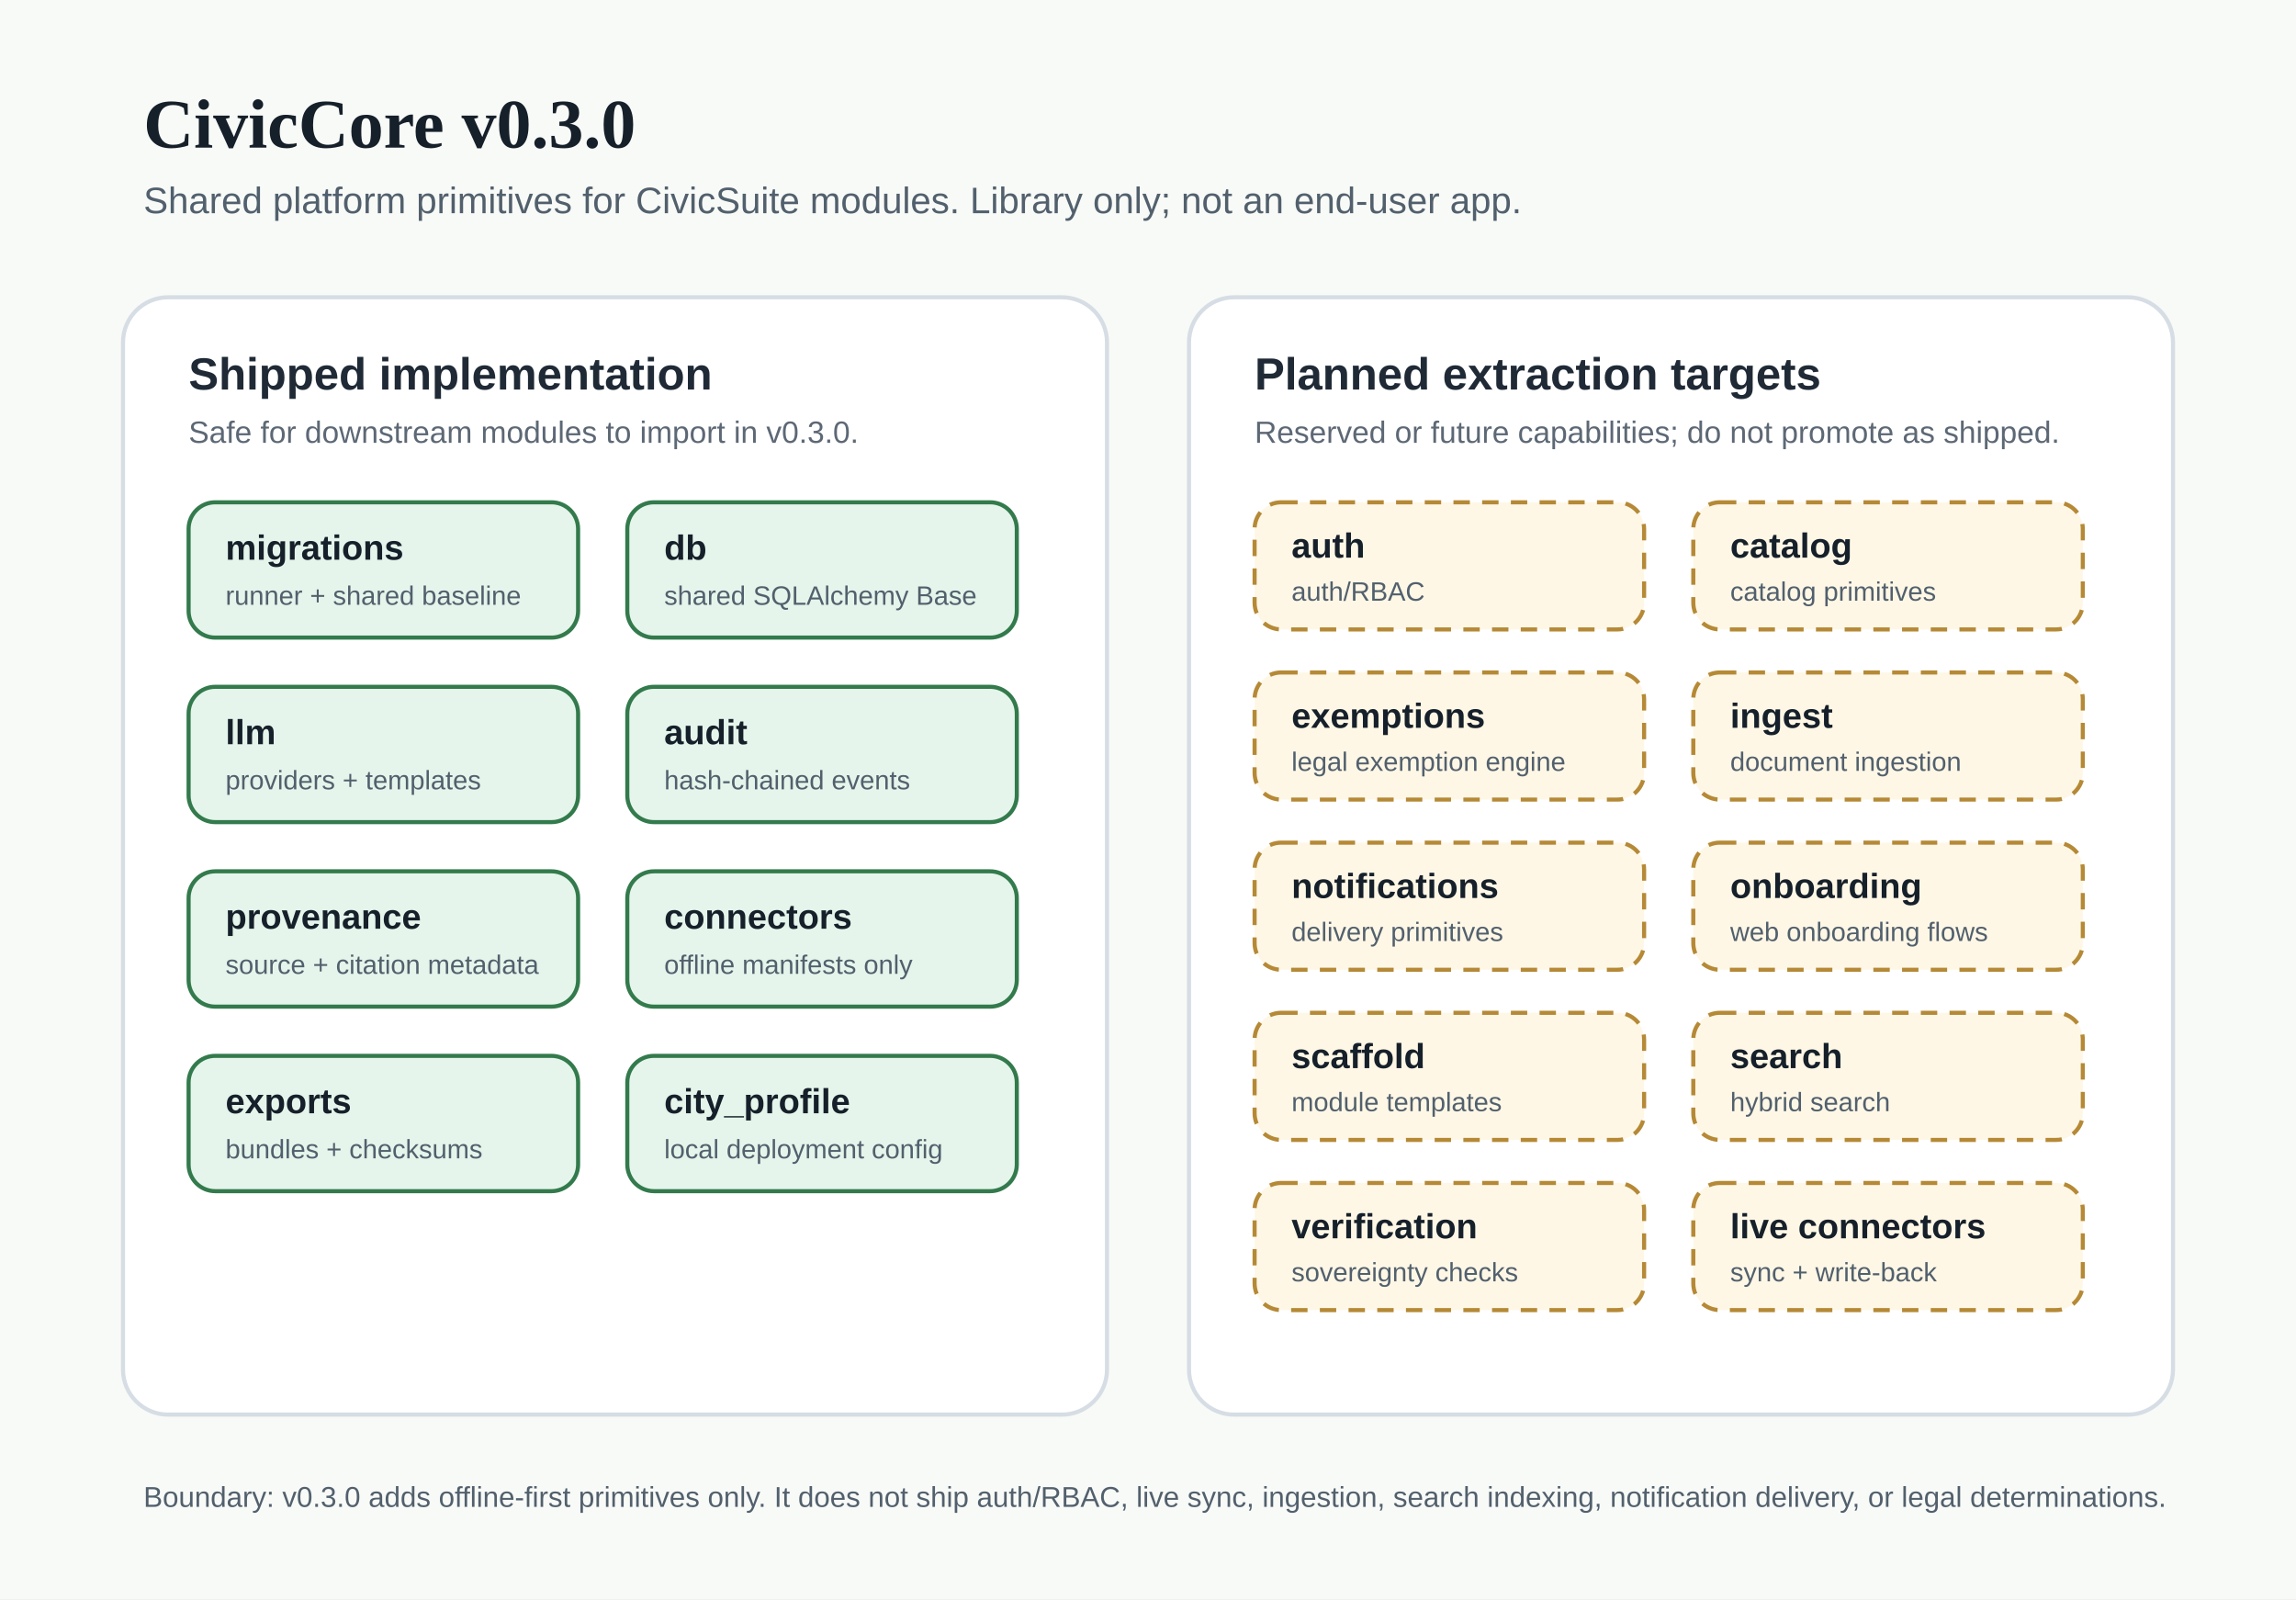
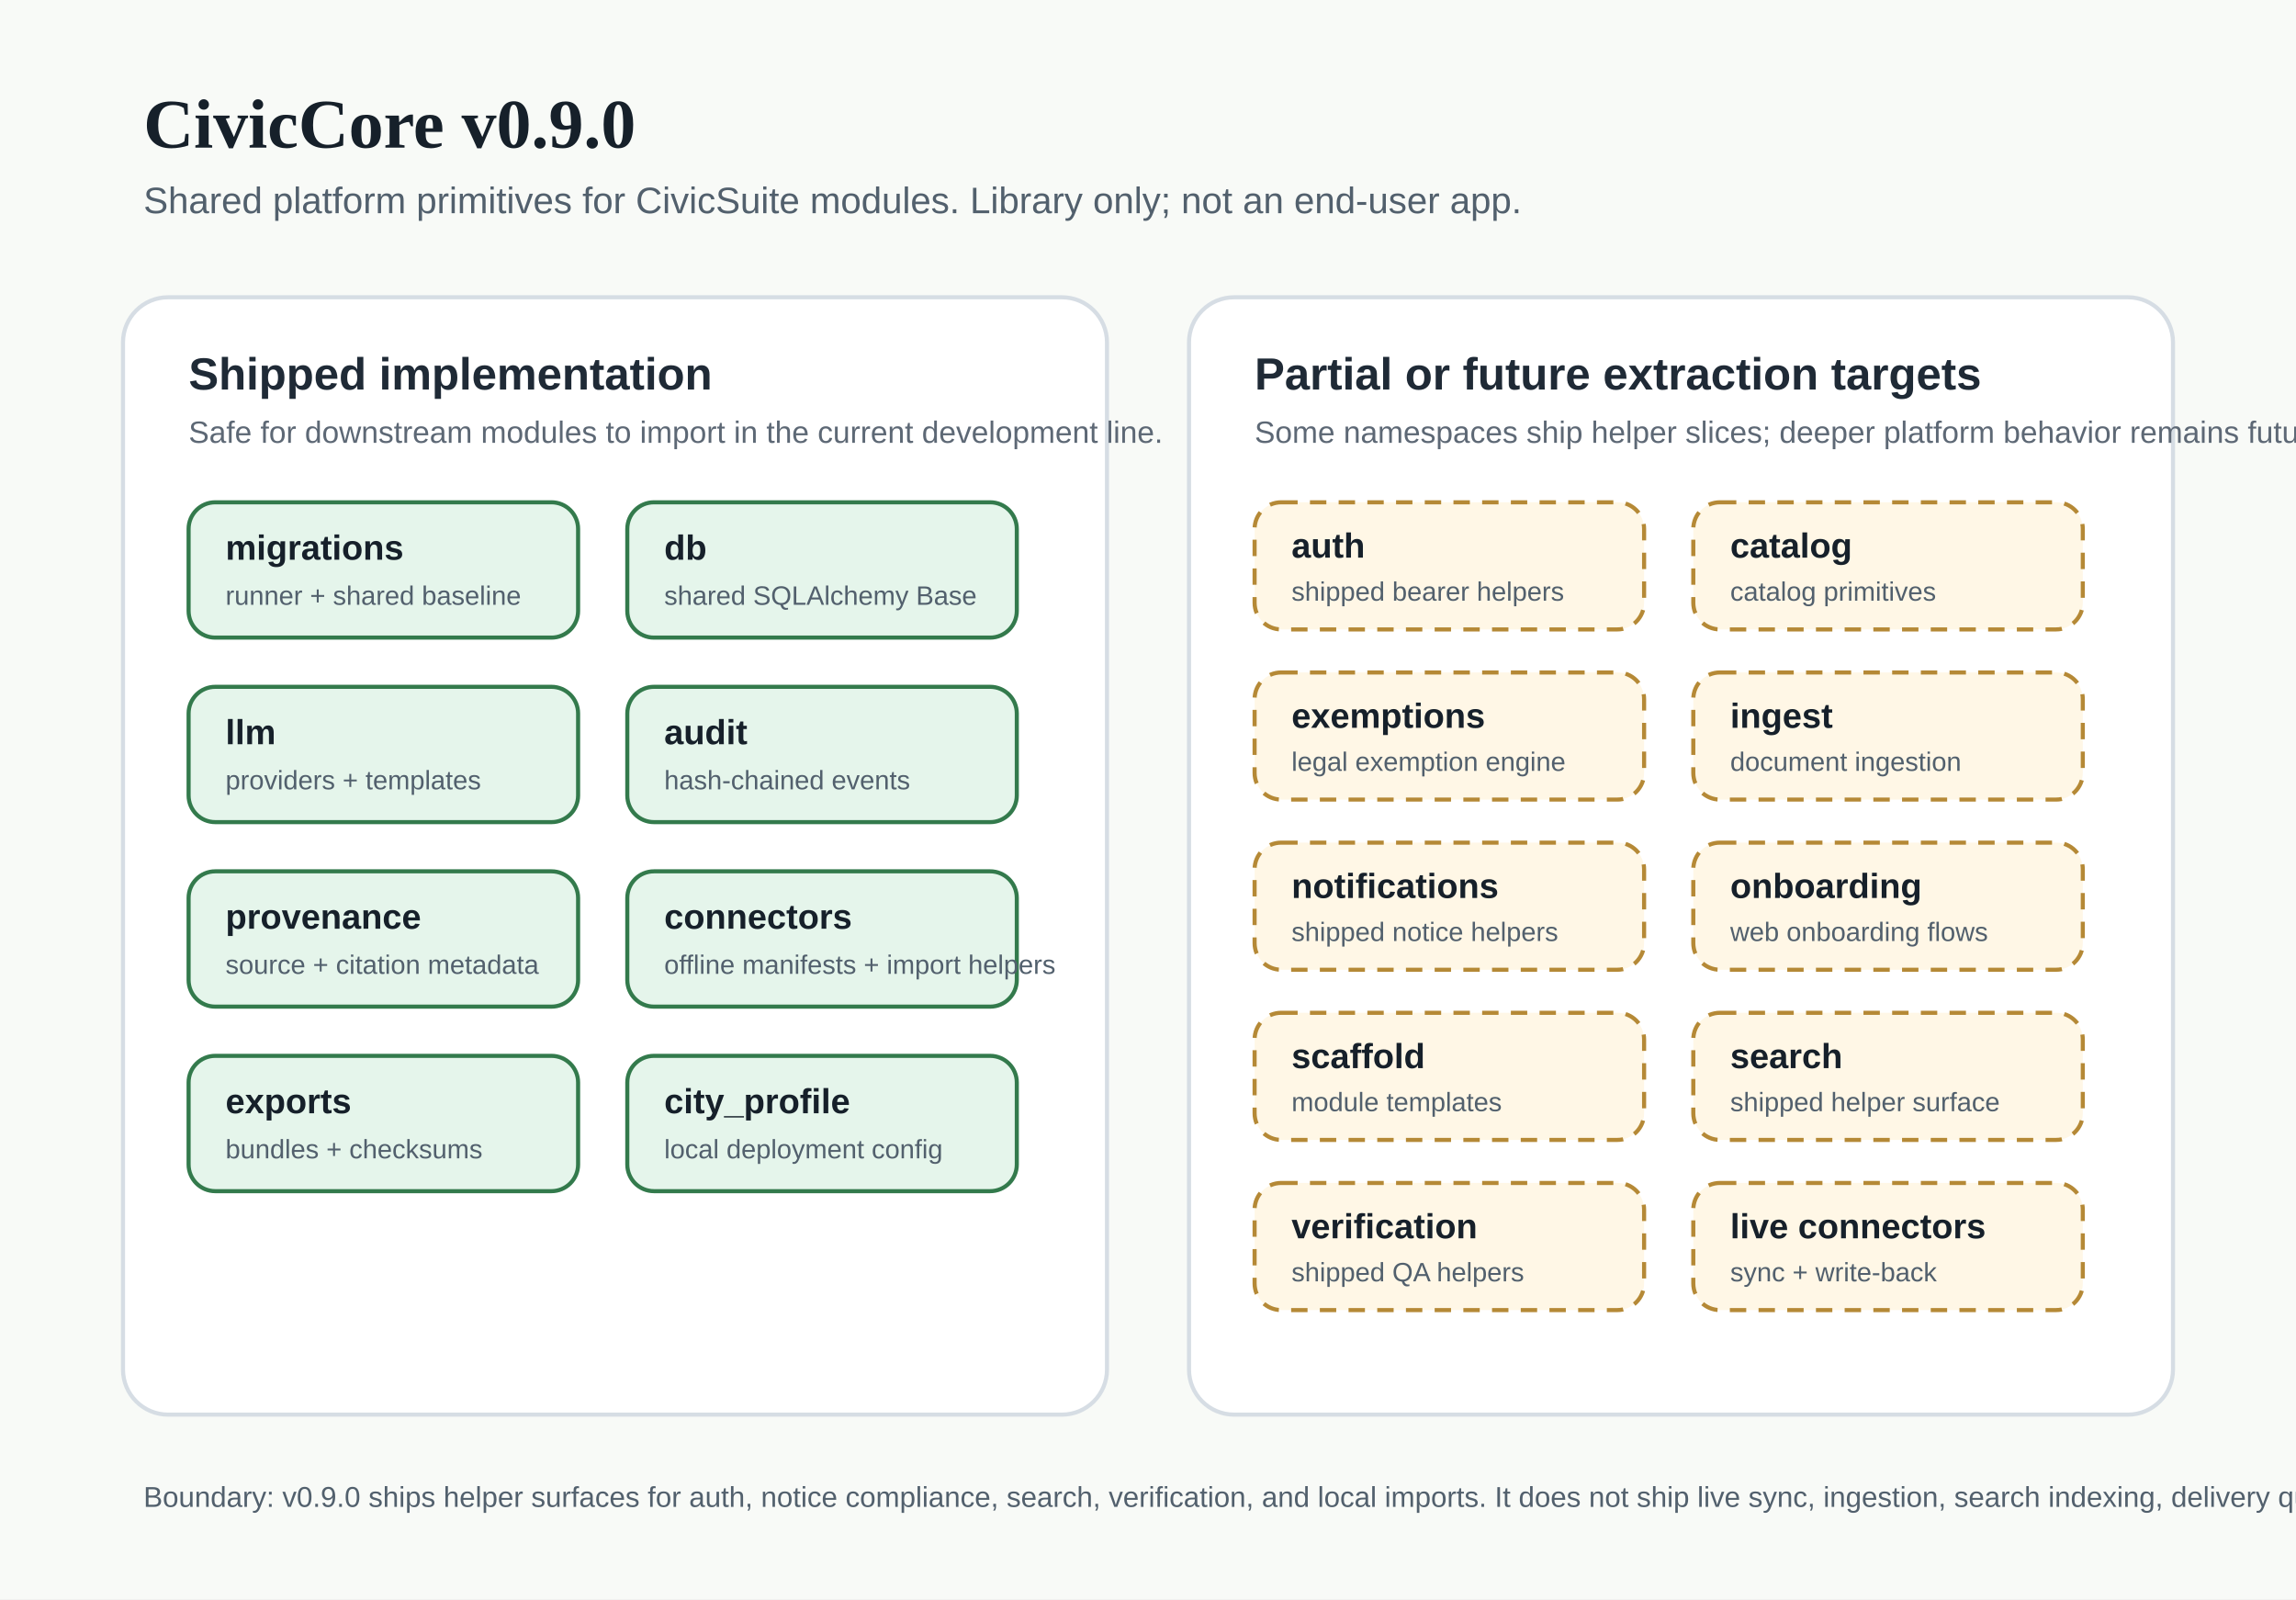
<svg xmlns="http://www.w3.org/2000/svg" viewBox="0 0 1120 780" role="img" aria-labelledby="title desc">
  <defs>
    <style>
      .bg { fill: #f8faf7; }
      .title { fill: #16202a; font: 700 34px Georgia, "Times New Roman", serif; }
      .subtitle { fill: #52606d; font: 18px "Segoe UI", Arial, sans-serif; }
      .panel { fill: #ffffff; stroke: #d6dde4; stroke-width: 2; rx: 22; }
      .panel-title { fill: #1f2a36; font: 700 22px "Segoe UI", Arial, sans-serif; }
      .panel-note { fill: #5d6875; font: 15px "Segoe UI", Arial, sans-serif; }
      .ship { fill: #e5f5eb; stroke: #337a4c; stroke-width: 2; rx: 13; }
      .plan { fill: #fff7e6; stroke: #b58936; stroke-width: 2; stroke-dasharray: 8 6; rx: 13; }
      .label { fill: #16202a; font: 700 17px "Segoe UI", Arial, sans-serif; }
      .small { fill: #52606d; font: 13px "Segoe UI", Arial, sans-serif; }
      .footer { fill: #52606d; font: 14px "Segoe UI", Arial, sans-serif; }
    </style>
  </defs>
  <rect class="bg" width="1120" height="780" />
-   <text x="70" y="72" class="title">CivicCore v0.3.0</text>
+   <text x="70" y="72" class="title">CivicCore v0.9.0</text>
  <text x="70" y="104" class="subtitle">Shared platform primitives for CivicSuite modules. Library only; not an end-user app.</text>
  <rect class="panel" x="60" y="145" width="480" height="545" />
  <text x="92" y="190" class="panel-title">Shipped implementation</text>
-   <text x="92" y="216" class="panel-note">Safe for downstream modules to import in v0.3.0.</text>
+   <text x="92" y="216" class="panel-note">Safe for downstream modules to import in the current development line.</text>
  <g transform="translate(92 245)">
    <rect class="ship" width="190" height="66" />
    <text x="18" y="28" class="label">migrations</text>
    <text x="18" y="50" class="small">runner + shared baseline</text>
  </g>
  <g transform="translate(306 245)">
    <rect class="ship" width="190" height="66" />
    <text x="18" y="28" class="label">db</text>
    <text x="18" y="50" class="small">shared SQLAlchemy Base</text>
  </g>
  <g transform="translate(92 335)">
    <rect class="ship" width="190" height="66" />
    <text x="18" y="28" class="label">llm</text>
    <text x="18" y="50" class="small">providers + templates</text>
  </g>
  <g transform="translate(306 335)">
    <rect class="ship" width="190" height="66" />
    <text x="18" y="28" class="label">audit</text>
    <text x="18" y="50" class="small">hash-chained events</text>
  </g>
  <g transform="translate(92 425)">
    <rect class="ship" width="190" height="66" />
    <text x="18" y="28" class="label">provenance</text>
    <text x="18" y="50" class="small">source + citation metadata</text>
  </g>
  <g transform="translate(306 425)">
    <rect class="ship" width="190" height="66" />
    <text x="18" y="28" class="label">connectors</text>
-     <text x="18" y="50" class="small">offline manifests only</text>
+     <text x="18" y="50" class="small">offline manifests + import helpers</text>
  </g>
  <g transform="translate(92 515)">
    <rect class="ship" width="190" height="66" />
    <text x="18" y="28" class="label">exports</text>
    <text x="18" y="50" class="small">bundles + checksums</text>
  </g>
  <g transform="translate(306 515)">
    <rect class="ship" width="190" height="66" />
    <text x="18" y="28" class="label">city_profile</text>
    <text x="18" y="50" class="small">local deployment config</text>
  </g>
  <rect class="panel" x="580" y="145" width="480" height="545" />
-   <text x="612" y="190" class="panel-title">Planned extraction targets</text>
-   <text x="612" y="216" class="panel-note">Reserved or future capabilities; do not promote as shipped.</text>
+   <text x="612" y="190" class="panel-title">Partial or future extraction targets</text>
+   <text x="612" y="216" class="panel-note">Some namespaces ship helper slices; deeper platform behavior remains future work.</text>
  <g transform="translate(612 245)">
    <rect class="plan" width="190" height="62" />
    <text x="18" y="27" class="label">auth</text>
-     <text x="18" y="48" class="small">auth/RBAC</text>
+     <text x="18" y="48" class="small">shipped bearer helpers</text>
  </g>
  <g transform="translate(826 245)">
    <rect class="plan" width="190" height="62" />
    <text x="18" y="27" class="label">catalog</text>
    <text x="18" y="48" class="small">catalog primitives</text>
  </g>
  <g transform="translate(612 328)">
    <rect class="plan" width="190" height="62" />
    <text x="18" y="27" class="label">exemptions</text>
    <text x="18" y="48" class="small">legal exemption engine</text>
  </g>
  <g transform="translate(826 328)">
    <rect class="plan" width="190" height="62" />
    <text x="18" y="27" class="label">ingest</text>
    <text x="18" y="48" class="small">document ingestion</text>
  </g>
  <g transform="translate(612 411)">
    <rect class="plan" width="190" height="62" />
    <text x="18" y="27" class="label">notifications</text>
-     <text x="18" y="48" class="small">delivery primitives</text>
+     <text x="18" y="48" class="small">shipped notice helpers</text>
  </g>
  <g transform="translate(826 411)">
    <rect class="plan" width="190" height="62" />
    <text x="18" y="27" class="label">onboarding</text>
    <text x="18" y="48" class="small">web onboarding flows</text>
  </g>
  <g transform="translate(612 494)">
    <rect class="plan" width="190" height="62" />
    <text x="18" y="27" class="label">scaffold</text>
    <text x="18" y="48" class="small">module templates</text>
  </g>
  <g transform="translate(826 494)">
    <rect class="plan" width="190" height="62" />
    <text x="18" y="27" class="label">search</text>
-     <text x="18" y="48" class="small">hybrid search</text>
+     <text x="18" y="48" class="small">shipped helper surface</text>
  </g>
  <g transform="translate(612 577)">
    <rect class="plan" width="190" height="62" />
    <text x="18" y="27" class="label">verification</text>
-     <text x="18" y="48" class="small">sovereignty checks</text>
+     <text x="18" y="48" class="small">shipped QA helpers</text>
  </g>
  <g transform="translate(826 577)">
    <rect class="plan" width="190" height="62" />
    <text x="18" y="27" class="label">live connectors</text>
    <text x="18" y="48" class="small">sync + write-back</text>
  </g>
-   <text x="70" y="735" class="footer">Boundary: v0.3.0 adds offline-first primitives only. It does not ship auth/RBAC, live sync, ingestion, search indexing, notification delivery, or legal determinations.</text>
+   <text x="70" y="735" class="footer">Boundary: v0.9.0 ships helper surfaces for auth, notice compliance, search, verification, and local imports. It does not ship live sync, ingestion, search indexing, delivery queues, or legal determinations.</text>
</svg>
